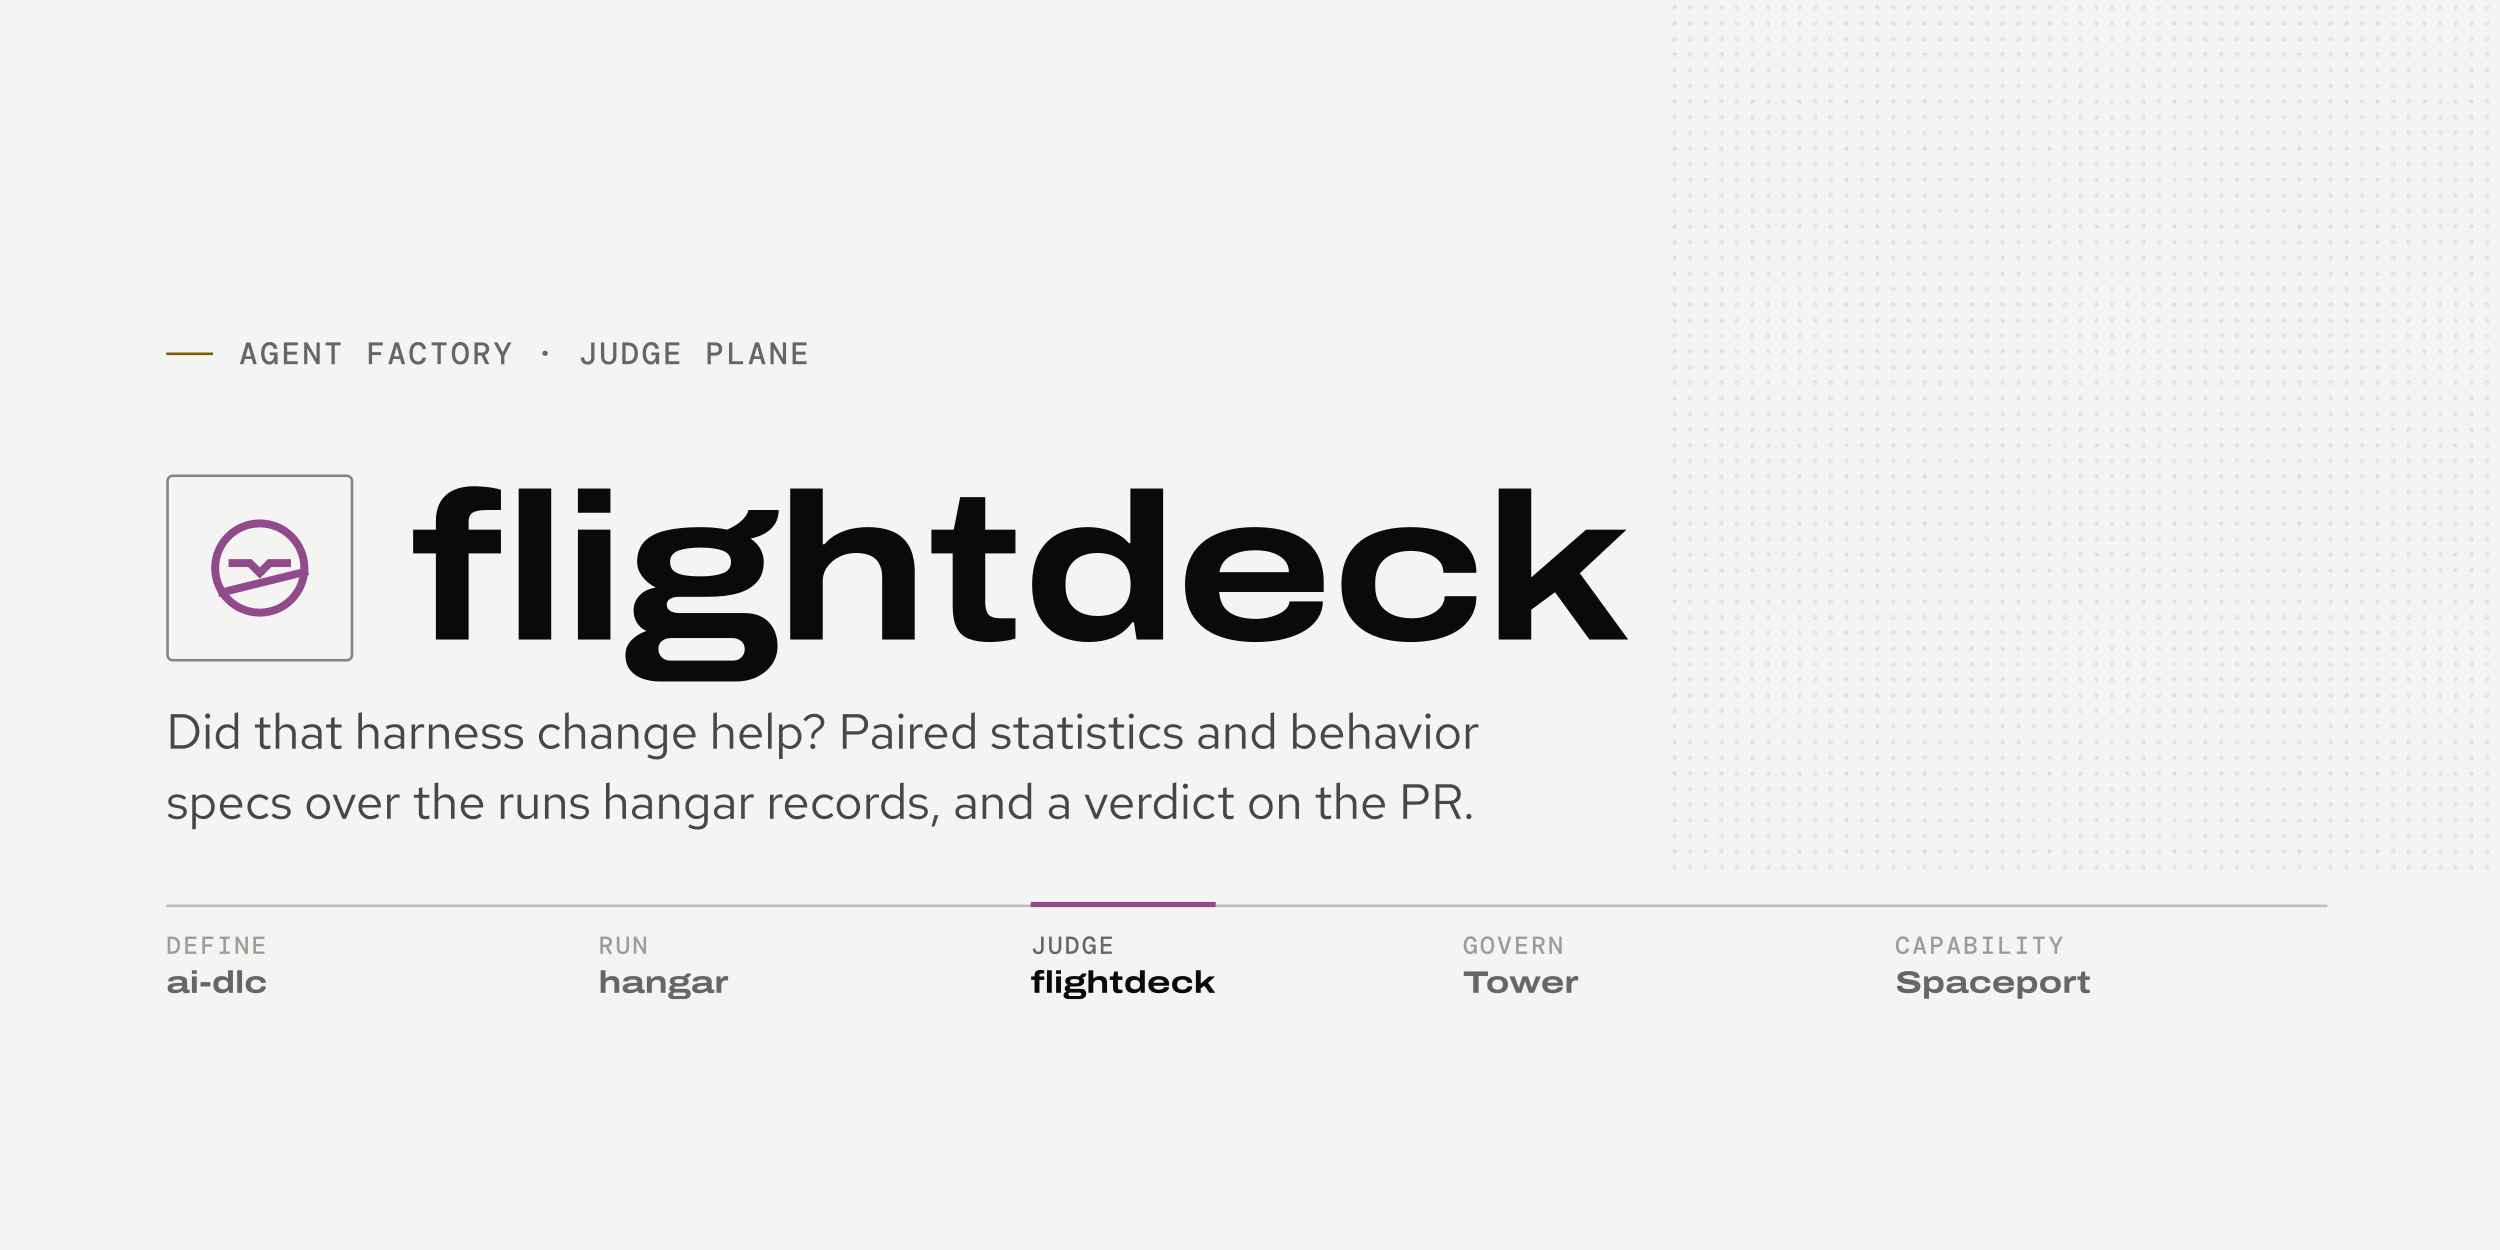
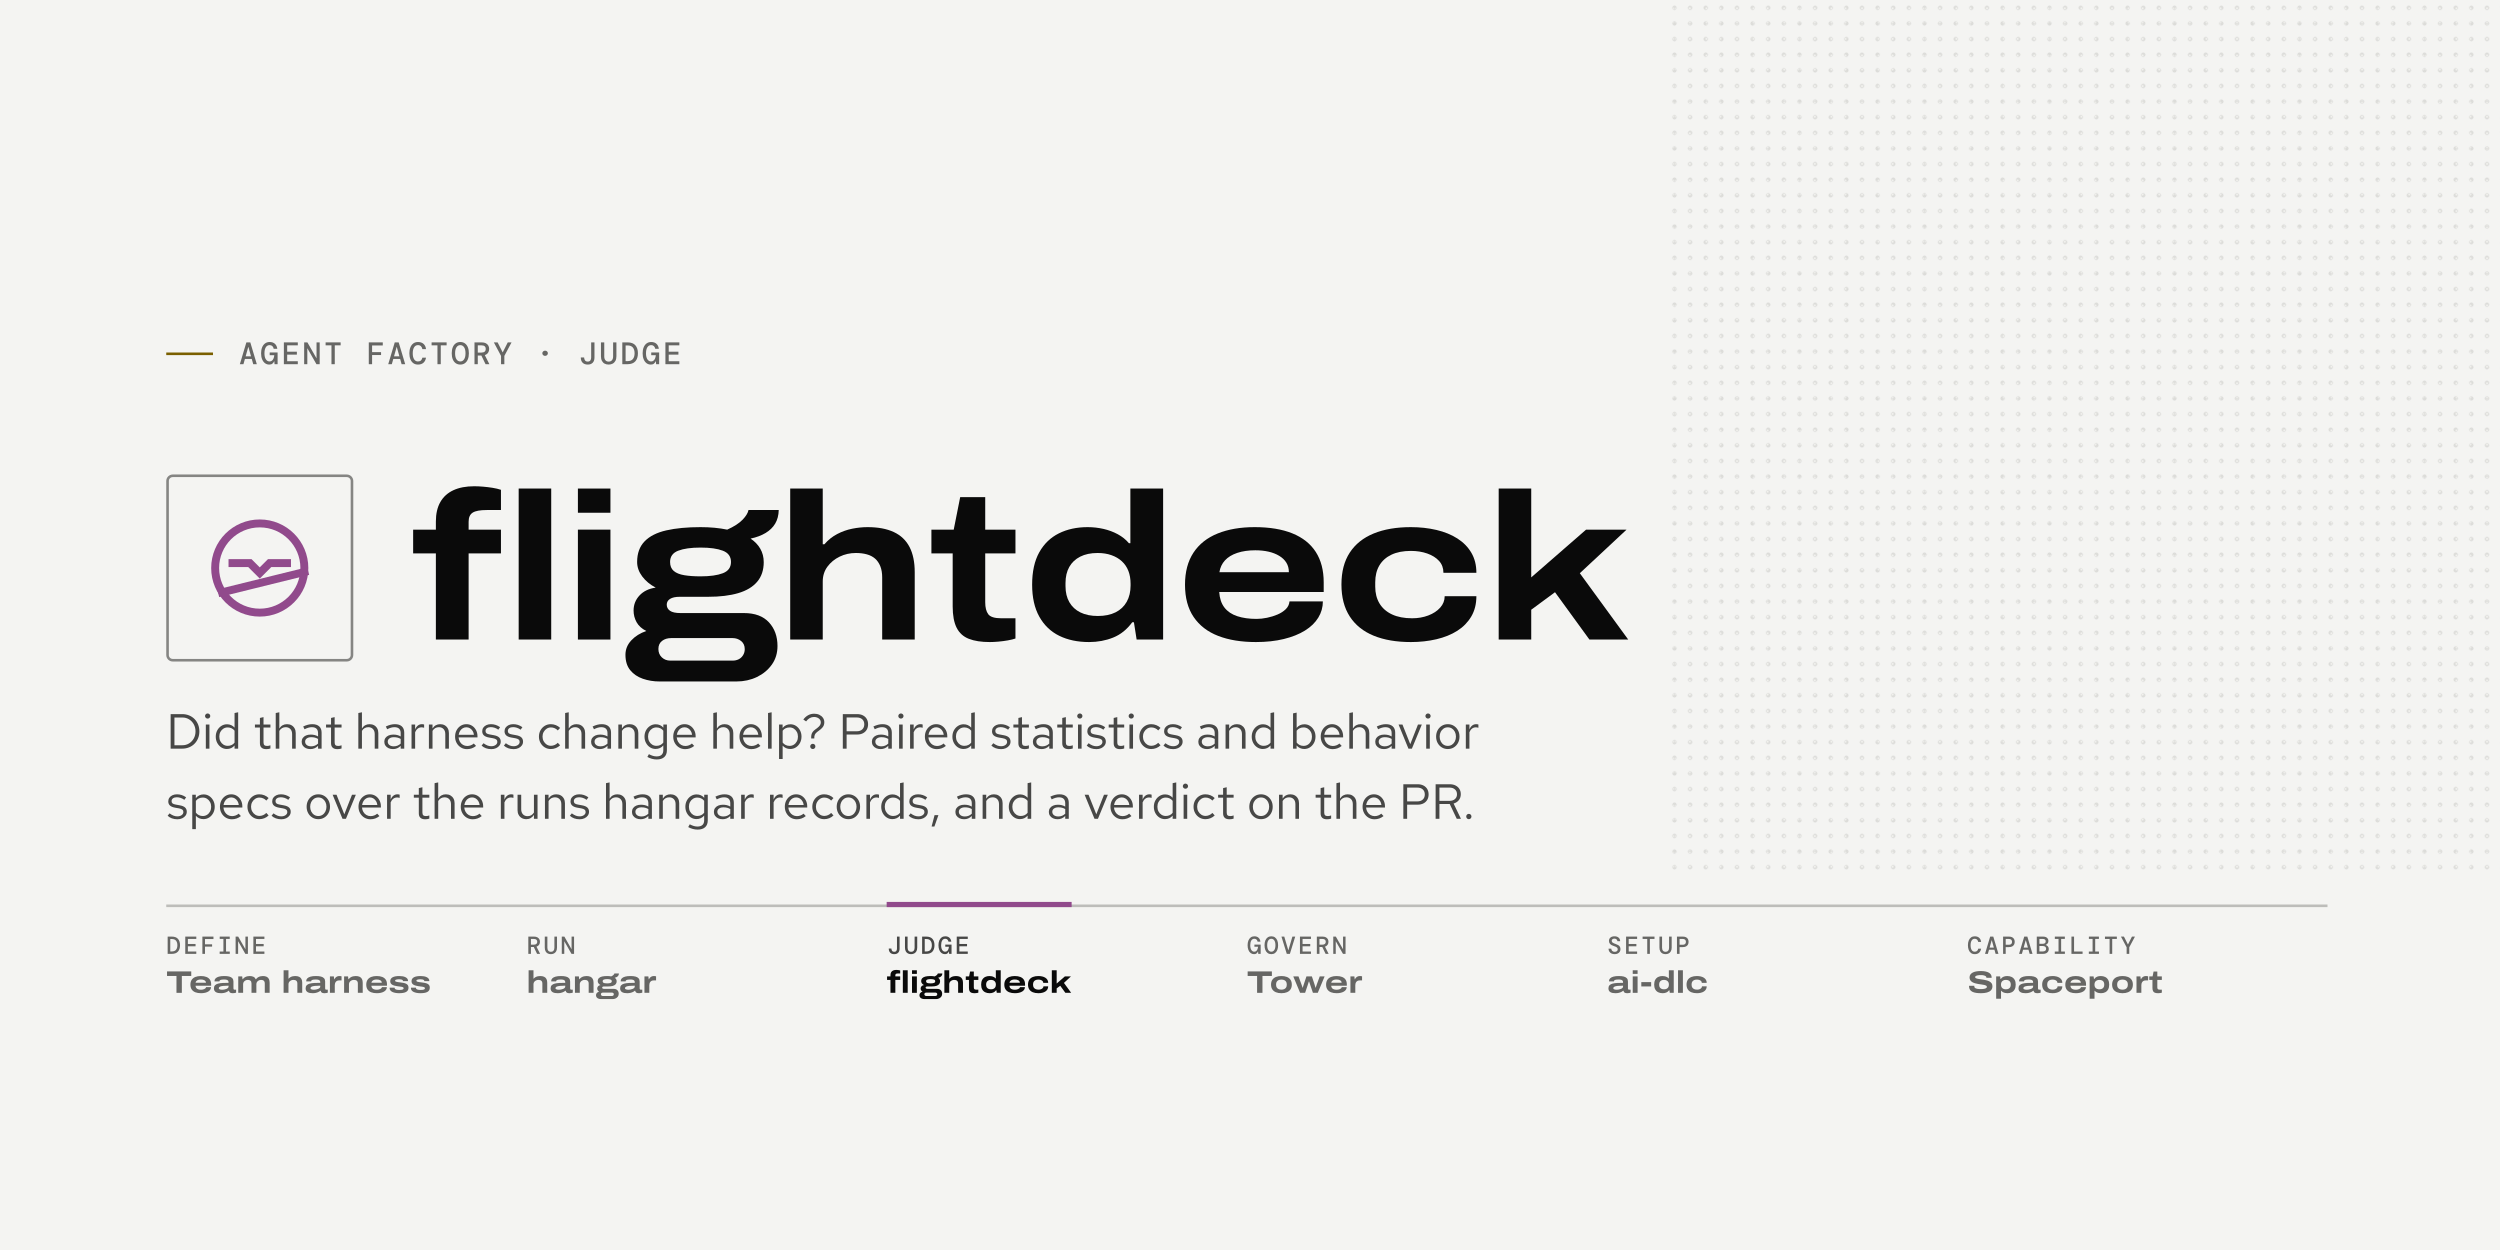
<svg xmlns="http://www.w3.org/2000/svg" width="1280" height="640" viewBox="0 0 1280 640" role="img" aria-labelledby="t d">
  <defs>
    <path id="m1" d="M28 0 237 700H363L572 0H457L410 168H190L143 0ZM297 550 214 253H386L303 550Z" />
    <path id="m7" d="M291 -12Q213 -12 154 32.5Q95 77 62 158Q29 239 29 350Q29 459 62 540Q95 621 156.5 666.5Q218 712 304 712Q408 712 471.5 655Q535 598 549 494H434Q424 548 390.5 580Q357 612 304 612Q223 612 180 542Q137 472 137 350Q137 223 182.5 155.5Q228 88 301 88Q350 88 382 117Q414 146 431 191.5Q448 237 452 288H305V376H559V0H461L454 94H448Q428 48 392 18Q356 -12 291 -12Z" />
    <path id="m5" d="M80 0V700H527V605H186V401H497V307H186V95H527V0Z" />
    <path id="m15" d="M51 0V700H155L448 187V700H549V0H445L152 513V0Z" />
    <path id="m21" d="M247 0V605H59V700H541V605H353V0Z" />
    <path id="m6" d="M84 0V700H533V601H190V387H478V294H190V0Z" />
    <path id="m3" d="M302 -12Q214 -12 152.5 33Q91 78 58.5 159.5Q26 241 26 349Q26 458 58.5 539.5Q91 621 153 666.5Q215 712 302 712Q415 712 482 650.5Q549 589 560 484H443Q434 539 398.5 575.5Q363 612 301 612Q222 612 178 542Q134 472 134 349Q134 227 178 157.5Q222 88 301 88Q365 88 399 121.5Q433 155 443 210H560Q544 107 479 47.5Q414 -12 302 -12Z" />
    <path id="m16" d="M300 -12Q215 -12 153 32Q91 76 58 157Q25 238 25 350Q25 462 58 543Q91 624 153 668Q215 712 300 712Q386 712 447.5 668Q509 624 542 543Q575 462 575 350Q575 238 542 157Q509 76 447.5 32Q386 -12 300 -12ZM300 88Q375 88 421 155.5Q467 223 467 350Q467 477 421 544.5Q375 612 300 612Q224 612 178.5 544.5Q133 477 133 350Q133 223 178.5 155.5Q224 88 300 88Z" />
    <path id="m19" d="M75 0V700H304Q386 700 439.5 672Q493 644 519.5 596.5Q546 549 546 489Q546 421 511.5 368.5Q477 316 406 292L553 0H430L296 277H181V0ZM181 373H298Q370 373 403.5 405Q437 437 437 489Q437 542 404 573.5Q371 605 297 605H181Z" />
    <path id="m26" d="M247 0V266L16 700H137L300 378L463 700H584L353 266V0Z" />
    <path id="m87" d="M300 267Q263 267 237 291.5Q211 316 211 351Q211 386 237 410Q263 434 300 434Q338 434 363.5 410Q389 386 389 351Q389 316 363.5 291.5Q338 267 300 267Z" />
    <path id="m10" d="M309 -12Q201 -12 143 48.5Q85 109 85 215H192Q193 160 220 122Q247 84 308 84Q367 84 392.5 121Q418 158 418 213V700H524V213Q524 105 467 46.5Q410 -12 309 -12Z" />
    <path id="m22" d="M298 -12Q227 -12 171.5 17Q116 46 84 105.5Q52 165 52 256V700H158V250Q158 170 196 126.5Q234 83 300 83Q366 83 404 126.5Q442 170 442 250V700H548V256Q548 165 515 105.5Q482 46 425.5 17Q369 -12 298 -12Z" />
    <path id="m4" d="M57 0V700H225Q394 700 476 606.5Q558 513 558 350Q558 187 476 93.5Q394 0 225 0ZM163 98H221Q343 98 397 166.5Q451 235 451 350Q451 465 397 533.5Q343 602 221 602H163Z" />
-     <path id="m17" d="M71 0V700H308Q388 700 440 672.5Q492 645 517 597Q542 549 542 487Q542 425 517 377Q492 329 440 301.5Q388 274 308 274H177V0ZM177 369H303Q371 369 402.5 401Q434 433 434 487Q434 540 402.5 572.5Q371 605 303 605H177Z" />
-     <path id="m12" d="M81 0V700H187V95H532V0Z" />
    <path id="d60" d="M122 0V413H13V527H122V566Q122 622 143.5 659.5Q165 697 206 716Q247 735 306 735Q326 735 349 733Q372 731 394 727.5Q416 724 434 718V621H366Q318 621 298.5 608.5Q279 596 279 565V527H434V413H279V0ZM519 0V724H675V0Z" />
    <path id="d36" d="M69 608V724H225V608ZM69 0V527H225V0Z" />
    <path id="d34" d="M177 -201Q134 -201 96.5 -188Q59 -175 36 -147Q13 -119 13 -73Q13 -34 41 -4Q69 26 113 41Q81 57 66.5 83Q52 109 52 139Q52 181 80.5 211.5Q109 242 158 249Q118 270 93.5 302.5Q69 335 69 372Q69 434 105 471Q141 508 209 523.5Q277 539 373 539Q408 539 440 536Q472 533 501 527Q550 549 574.5 574.5Q599 600 603 621H748Q747 583 731 556Q715 529 685 511Q655 493 613 484Q643 464 659.5 435.5Q676 407 676 371Q676 314 644.5 277Q613 240 553.5 222.5Q494 205 409 205H273Q243 205 227 195Q211 185 211 167Q211 149 226.5 138Q242 127 277 127H581Q660 127 701 82.5Q742 38 742 -31Q742 -82 715 -120Q688 -158 643.5 -179.5Q599 -201 545 -201ZM228 -101H527Q543 -101 556 -94.5Q569 -88 577 -75Q585 -62 585 -46Q585 -21 567.5 -7Q550 7 527 7H232Q206 7 188.5 -6.5Q171 -20 171 -45Q171 -70 187.5 -85.5Q204 -101 228 -101ZM373 303Q441 303 480 318Q519 333 519 372Q519 411 480 426Q441 441 373 441Q305 441 266 426Q227 411 227 372Q227 344 244.5 329Q262 314 295 308.5Q328 303 373 303Z" />
    <path id="d35" d="M69 0V724H225V457H233Q260 488 294.5 506Q329 524 366.5 531.5Q404 539 440 539Q515 539 565.5 515.5Q616 492 641 444Q666 396 666 323V0H510V298Q510 329 501 351.5Q492 374 476 388Q460 402 436.5 408.5Q413 415 384 415Q342 415 306 397.5Q270 380 247.5 349.5Q225 319 225 278V0Z" />
    <path id="d48" d="M304 -12Q243 -12 203.5 3.5Q164 19 145 56.5Q126 94 126 159V413H24V527H131L162 683H282V527H427V413H282V179Q282 141 296.5 121.5Q311 102 359 102H427V5Q413 0 390.5 -4Q368 -8 344.5 -10Q321 -12 304 -12Z" />
    <path id="d31" d="M320 -12Q238 -12 177 18Q116 48 81.5 109.5Q47 171 47 263Q47 357 81 418Q115 479 175 509Q235 539 313 539Q352 539 389 530.5Q426 522 457.5 505Q489 488 511 462H518V724H675V0H548L535 83H527Q489 31 435.5 9.5Q382 -12 320 -12ZM362 113Q412 113 447 130.5Q482 148 500.5 181Q519 214 519 259V267Q519 302 508.5 329Q498 356 477.5 375Q457 394 427.5 404.5Q398 415 361 415Q312 415 277.5 397.5Q243 380 225 348Q207 316 207 271V256Q207 211 225.5 179Q244 147 278.5 130Q313 113 362 113Z" />
    <path id="d32" d="M387 -12Q282 -12 206 17.5Q130 47 88.5 108Q47 169 47 263Q47 355 87.5 416.5Q128 478 203.5 508.5Q279 539 381 539Q488 539 562 509Q636 479 674 420Q712 361 712 274V228H211Q214 182 236 153.5Q258 125 297.5 112Q337 99 390 99Q414 99 440.5 104.5Q467 110 490.5 120Q514 130 530 145.5Q546 161 548 183H708Q708 141 686 105Q664 69 622 43Q580 17 520.5 2.5Q461 -12 387 -12ZM212 323H545Q545 349 533 368.5Q521 388 498.5 401.5Q476 415 447 421.5Q418 428 384 428Q335 428 297.5 415.5Q260 403 238.5 379.5Q217 356 212 323Z" />
    <path id="d30" d="M381 -12Q277 -12 202.5 18.5Q128 49 88 110.5Q48 172 48 264Q48 356 88 417Q128 478 202.5 508.5Q277 539 381 539Q446 539 503.5 525.5Q561 512 604 484.5Q647 457 671 416Q695 375 695 320H537Q537 354 516 377Q495 400 459.5 412.5Q424 425 381 425Q326 425 288 407Q250 389 230 355.5Q210 322 210 274V254Q210 207 230.5 173Q251 139 290.5 120.5Q330 102 387 102Q429 102 464.5 115.5Q500 129 521.5 153Q543 177 543 208H695Q695 152 670.5 110.5Q646 69 603.5 42Q561 15 503.5 1.5Q446 -12 381 -12Z" />
    <path id="d39" d="M69 0V724H225V298L488 527H682L458 318L690 0H504L339 227L225 143V0Z" />
    <path id="s4" d="M166 69H326Q402 69 462 106Q522 143 557.5 206.5Q593 270 593 350Q593 430 557.5 493.5Q522 557 462 594Q402 631 326 631H166ZM89 0V700H321Q398 700 462.5 673.5Q527 647 573.5 599.5Q620 552 645.5 488.5Q671 425 671 350Q671 275 645.5 211.5Q620 148 573.5 100.5Q527 53 462.5 26.5Q398 0 321 0Z" />
    <path id="s35" d="M74 0V488H147V0ZM111 609Q89 609 73.5 624.5Q58 640 58 661Q58 682 73.5 697.5Q89 713 111 713Q133 713 148.5 697.5Q164 682 164 661Q164 640 148.5 624.5Q133 609 111 609Z" />
    <path id="s30" d="M278 -7Q215 -7 164 26.5Q113 60 83 116.5Q53 173 53 243Q53 314 83.5 370.5Q114 427 166 460.5Q218 494 282 494Q327 494 366 476.5Q405 459 434 426V722L507 737V0H434V65Q406 30 366 11.5Q326 -7 278 -7ZM296 57Q339 57 375 74Q411 91 434 122V364Q410 395 373.5 412.5Q337 430 296 430Q247 430 208.5 406Q170 382 147.5 340Q125 298 125 244Q125 191 147.5 148.5Q170 106 208.5 81.5Q247 57 296 57Z" />
    <path id="s47" d="M261 -10Q198 -10 165.5 20.5Q133 51 133 109V428H32V488H133V622L206 639V488H346V428H206V128Q206 89 222.5 72Q239 55 277 55Q296 55 311 58Q326 61 346 68V3Q326 -4 304 -7Q282 -10 261 -10Z" />
    <path id="s34" d="M75 0V722L148 737V409Q176 453 215 474.5Q254 496 303 496Q356 496 395.5 473.5Q435 451 457.5 410.5Q480 370 480 316V0H407V295Q407 360 371.5 397.5Q336 435 276 435Q236 435 203 416Q170 397 148 360V0Z" />
    <path id="s27" d="M226 -9Q174 -9 134 10Q94 29 71.5 62.5Q49 96 49 140Q49 184 72 216.5Q95 249 136 267Q177 285 232 285Q274 285 311.5 276Q349 267 381 247V314Q381 374 349 404.5Q317 435 255 435Q221 435 185.5 425Q150 415 107 393L80 449Q178 496 264 496Q355 496 404 451.5Q453 407 453 324V0H381V57Q349 24 310 7.5Q271 -9 226 -9ZM119 142Q119 99 152.5 73Q186 47 241 47Q282 47 316.5 61Q351 75 381 103V197Q350 215 317 223.5Q284 232 243 232Q187 232 153 207.5Q119 183 119 142Z" />
    <path id="s45" d="M75 0V488H148V388Q167 439 202.5 467.5Q238 496 284 496Q297 496 308 494.5Q319 493 330 489V423Q318 427 304.5 429.5Q291 432 279 432Q234 432 200.5 406Q167 380 148 333V0Z" />
    <path id="s41" d="M75 0V488H148V409Q176 453 215 474.5Q254 496 303 496Q356 496 395.5 473.5Q435 451 457.5 410.5Q480 370 480 316V0H407V295Q407 360 371.5 397.5Q336 435 276 435Q236 435 203 416Q170 397 148 360V0Z" />
    <path id="s31" d="M295 -10Q227 -10 172 23.5Q117 57 85 114.5Q53 172 53 244Q53 316 83.5 373Q114 430 166 463Q218 496 283 496Q347 496 397.5 463.5Q448 431 477.5 375.5Q507 320 507 250V228H124Q128 178 151.5 138.5Q175 99 213.5 76.5Q252 54 298 54Q336 54 371.5 67.5Q407 81 432 104L478 55Q436 22 391 6Q346 -10 295 -10ZM126 280H435Q430 324 408.5 358.5Q387 393 354.5 413Q322 433 282 433Q242 433 209 413.5Q176 394 154.5 359.5Q133 325 126 280Z" />
    <path id="s46" d="M226 -10Q166 -10 115 8.5Q64 27 28 62L67 110Q111 78 148 63.5Q185 49 224 49Q277 49 312 74Q347 99 347 138Q347 168 326.5 185Q306 202 259 211L179 225Q108 238 74.5 269Q41 300 41 353Q41 395 63.5 427Q86 459 126 477.5Q166 496 217 496Q267 496 312 481.5Q357 467 403 435L367 384Q329 411 291 423.5Q253 436 214 436Q166 436 137 415Q108 394 108 358Q108 328 126.5 312Q145 296 192 288L274 273Q348 260 382 228Q416 196 416 142Q416 99 391 64.5Q366 30 323 10Q280 -10 226 -10Z" />
    <path id="s29" d="M294 -8Q226 -8 171.5 25.5Q117 59 85 116.5Q53 174 53 244Q53 315 85 372Q117 429 171.5 462.5Q226 496 294 496Q348 496 397 476Q446 456 482 420L435 369Q409 398 372 414Q335 430 297 430Q249 430 210.5 405Q172 380 149 338Q126 296 126 244Q126 192 149 150Q172 108 210.5 83Q249 58 297 58Q335 58 372 74.5Q409 91 435 119L482 68Q446 32 397 12Q348 -8 294 -8Z" />
    <path id="s33" d="M301 -219Q252 -219 202.5 -205.5Q153 -192 111 -168L142 -112Q187 -135 224 -146Q261 -157 298 -157Q365 -157 399.5 -125Q434 -93 434 -32V66Q406 31 366 12.5Q326 -6 278 -6Q215 -6 164 27.5Q113 61 83 117.5Q53 174 53 244Q53 314 83.5 370.5Q114 427 166 460.5Q218 494 282 494Q328 494 367 476.5Q406 459 435 425V488H507V-31Q507 -122 454 -170.5Q401 -219 301 -219ZM296 57Q339 57 375 74.5Q411 92 434 123V364Q410 395 373.5 412.5Q337 430 296 430Q247 430 208.5 406Q170 382 147.5 340Q125 298 125 244Q125 191 147.5 148.5Q170 106 208.5 81.5Q247 57 296 57Z" />
    <path id="s39" d="M75 0V722L148 737V0Z" />
    <path id="s43" d="M75 -209V488H147V418Q175 455 215.5 474.5Q256 494 305 494Q369 494 419.5 460.5Q470 427 500 370.5Q530 314 530 244Q530 174 499.5 117Q469 60 417.5 26.5Q366 -7 301 -7Q255 -7 216 10.5Q177 28 148 61V-209ZM287 56Q336 56 374.5 80.5Q413 105 435.5 147.5Q458 190 458 243Q458 297 435.5 339Q413 381 374.5 405.5Q336 430 287 430Q244 430 207.5 412.5Q171 395 148 363V124Q172 92 208.5 74Q245 56 287 56Z" />
    <path id="s68" d="M193 207Q191 249 197.5 280Q204 311 222 336.5Q240 362 271 385L313 416Q354 448 371 474Q388 500 388 534Q388 565 370 589Q352 613 321 627.5Q290 642 251 642Q204 642 163 619Q122 596 90 552L34 590Q75 647 131.5 677.5Q188 708 254 708Q313 708 359 685.5Q405 663 432 624Q459 585 459 535Q459 501 448.5 473.5Q438 446 414 420Q390 394 347 363L315 339Q281 314 267 283Q253 252 256 207ZM226 -8Q204 -8 188.5 7.5Q173 23 173 45Q173 68 188.5 83Q204 98 226 98Q248 98 263 83Q278 68 278 45Q278 23 263 7.5Q248 -8 226 -8Z" />
    <path id="s16" d="M89 0V700H378Q446 700 496 674.5Q546 649 573.5 602.5Q601 556 601 493Q601 431 573.5 384Q546 337 496 311.5Q446 286 378 286H166V0ZM166 352H369Q442 352 483 390Q524 428 524 493Q524 558 483 595Q442 632 369 632H166Z" />
    <path id="s28" d="M75 0V715L148 730V421Q176 456 216 475Q256 494 305 494Q369 494 419.5 460.5Q470 427 500 370.5Q530 314 530 244Q530 174 499.5 117Q469 60 417.5 26.5Q366 -7 301 -7Q255 -7 215.5 11.5Q176 30 147 64V0ZM287 56Q336 56 374.5 80.5Q413 105 435.5 147.5Q458 190 458 243Q458 297 435.5 339Q413 381 374.5 405.5Q336 430 287 430Q244 430 207.5 412.5Q171 395 148 363V124Q172 92 208.5 74Q245 56 287 56Z" />
    <path id="s49" d="M215 0 15 488H94L252 91L408 488H486L285 0Z" />
    <path id="s42" d="M290 -8Q223 -8 169 25Q115 58 84 115Q53 172 53 244Q53 316 84 373Q115 430 169 463Q223 496 290 496Q358 496 411.5 463Q465 430 496 373Q527 316 527 244Q527 172 496 115Q465 58 411.5 25Q358 -8 290 -8ZM290 56Q338 56 375 80.5Q412 105 433.5 148Q455 191 455 244Q455 298 433.5 340.5Q412 383 375 407.5Q338 432 290 432Q242 432 205 407.5Q168 383 146.5 340.5Q125 298 125 244Q125 191 146.5 148Q168 105 205 80.5Q242 56 290 56Z" />
    <path id="s48" d="M249 -8Q197 -8 157 15Q117 38 94.5 79Q72 120 72 173V488H146V194Q146 129 181 91Q216 53 276 53Q317 53 349.5 72Q382 91 404 127V488H477V0H404V79Q376 36 337.5 14Q299 -8 249 -8Z" />
    <path id="s63" d="M50 -157 110 74H188L107 -157Z" />
    <path id="s18" d="M89 0V700H376Q443 700 493 674.5Q543 649 571 604Q599 559 599 498Q599 428 560 378.5Q521 329 453 309L602 0H517L375 299H166V0ZM166 363H370Q439 363 480.5 399.5Q522 436 522 497Q522 559 480.5 595.5Q439 632 370 632H166Z" />
    <path id="s62" d="M125 -8Q103 -8 87.5 8Q72 24 72 46Q72 69 87.5 84.5Q103 100 125 100Q147 100 162.5 84.5Q178 69 178 46Q178 24 162.5 8Q147 -8 125 -8Z" />
    <path id="m9" d="M95 0V94H247V606H97V700H503V606H353V94H505V0Z" />
+     <path id="d20" d="M328 0V541H25V687H802V541H500V0Z" />
    <path id="d28" d="M270 -12Q222 -12 181 -4.5Q140 3 109 20.5Q78 38 60.5 68Q43 98 43 144Q43 207 78 243.5Q113 280 176.5 296Q240 312 325.5 316.5Q411 321 512 321V340Q512 373 496 392Q480 411 447.5 419.5Q415 428 363 428Q324 428 291.5 422.5Q259 417 240 405.5Q221 394 221 376V366H64Q63 370 62.5 373.5Q62 377 62 382Q62 429 97 464.5Q132 500 201.5 519.5Q271 539 374 539Q470 539 535.5 522Q601 505 635 466Q669 427 669 362V141Q669 123 676.5 112.5Q684 102 702 102H754V6Q742 1 714 -5.5Q686 -12 652 -12Q606 -12 579.5 -1.5Q553 9 541 27.5Q529 46 524 68H516Q488 43 449.5 25Q411 7 366 -2.5Q321 -12 270 -12ZM311 99Q339 99 373.5 105.5Q408 112 440 124.5Q472 137 492 156Q512 175 512 202V230Q405 230 336 222Q267 214 233 197Q199 180 199 149Q199 128 215.5 117.5Q232 107 258 103Q284 99 311 99Z" />
+     <path id="d41" d="M69 0V527H195L206 438H215Q243 476 278.5 498Q314 520 354.5 529.5Q395 539 434 539Q508 539 557.5 514.5Q607 490 629 438H639Q667 476 703 498Q739 520 779.5 529.5Q820 539 860 539Q931 539 979.5 515.5Q1028 492 1052 444Q1076 396 1076 323V0H920V298Q920 329 911.5 351.5Q903 374 887.5 388Q872 402 850.5 408.5Q829 415 802 415Q762 415 727.5 397.5Q693 380 671.5 349.5Q650 319 650 278V0H494V298Q494 329 486 351.5Q478 374 462.5 388Q447 402 425.5 408.5Q404 415 376 415Q336 415 301.5 397.5Q267 380 246 349.5Q225 319 225 278V0Z" />
+     <path id="d46" d="M69 0V527H195L206 436H214Q227 465 249.5 488.5Q272 512 303 525.5Q334 539 373 539Q391 539 409 536.5Q427 534 442 529V398H365Q327 398 300.5 385.5Q274 373 257.5 351.5Q241 330 233 303.5Q225 277 225 248V0Z" />
+     <path id="d42" d="M69 0V527H195L206 438H215Q244 476 280.5 498Q317 520 358.5 529.5Q400 539 440 539Q515 539 565.5 515.5Q616 492 641 444Q666 396 666 323V0H510V298Q510 329 501 351.5Q492 374 476 388Q460 402 436.5 408.5Q413 415 384 415Q342 415 306 397.5Q270 380 247.5 349.5Q225 319 225 278V0Z" />
+     <path id="d47" d="M340 -12Q281 -12 227 -2.5Q173 7 130.5 26Q88 45 63 76Q38 107 38 149Q38 154 38.5 158Q39 162 40 166H200Q200 164 199.5 161Q199 158 199 156Q199 133 219 119Q239 105 271.5 98.5Q304 92 341 92Q376 92 409.5 96Q443 100 465 111.5Q487 123 487 147Q487 171 461 182Q435 193 388.5 198.5Q342 204 280 213Q233 220 192.5 231Q152 242 121.5 259.5Q91 277 74 305Q57 333 57 374Q57 418 78 449.5Q99 481 137.5 501Q176 521 230 530Q284 539 349 539Q406 539 456.5 530Q507 521 545 502Q583 483 605 455Q627 427 627 390Q627 386 627 382Q627 378 626 375H466V380Q466 400 449 412Q432 424 405 429.5Q378 435 347 435Q336 435 314 434Q292 433 268.5 429Q245 425 229 416Q213 407 213 390Q213 369 238 359Q263 349 303.5 344Q344 339 391 333Q441 327 486.5 318Q532 309 567.5 291.5Q603 274 623 244Q643 214 643 166Q643 116 622 81.5Q601 47 561.5 26.5Q522 6 465.5 -3Q409 -12 340 -12Z" />
+     <path id="m23" d="M237 0 21 700H135L300 140L465 700H579L363 0Z" />
+     <path id="d43" d="M380 -12Q277 -12 202.5 19Q128 50 87.5 111.5Q47 173 47 264Q47 356 87.5 417Q128 478 202.5 508.5Q277 539 380 539Q483 539 557.5 508.5Q632 478 672.5 417Q713 356 713 264Q713 173 672.5 111.5Q632 50 557.5 19Q483 -12 380 -12ZM380 102Q434 102 472.5 120.5Q511 139 531 173Q551 207 551 254V274Q551 322 531 355.5Q511 389 472.5 407Q434 425 380 425Q325 425 287 407Q249 389 229 355.5Q209 322 209 274V254Q209 207 229 173Q249 139 287 120.5Q325 102 380 102Z" />
+     <path id="d51" d="M224 0 4 527H172L265 276Q273 254 280 233Q287 212 292.5 194.5Q298 177 300 166H308Q311 177 316.5 194Q322 211 329 232Q336 253 343 275L427 527H601L685 275Q688 267 693.5 247.5Q699 228 705.5 206.5Q712 185 718 166H726Q730 182 736.5 202.5Q743 223 750 242.5Q757 262 761 275L853 527H1010L790 0H635L553 240Q546 263 538 286.5Q530 310 523 331Q516 352 512 365H505Q500 350 492.5 328.5Q485 307 478 283.5Q471 260 464 239L384 0Z" />
+     <path id="m20" d="M307 -12Q233 -12 177.5 15Q122 42 90.5 92Q59 142 58 211H170Q171 158 206.5 120.5Q242 83 306 83Q365 83 398 110.5Q431 138 431 182Q431 219 411.5 243.5Q392 268 351 287.5Q310 307 245 328Q158 356 117 405.5Q76 455 76 527Q76 610 136 661Q196 712 301 712Q403 712 465 659.5Q527 607 529 514H416Q416 539 402 562.5Q388 586 362 601.5Q336 617 298 617Q251 618 219 594.5Q187 571 187 531Q187 482 226 454.5Q265 427 353 398Q408 380 450.5 354.5Q493 329 517.5 289.5Q542 250 542 189Q542 133 514 87.5Q486 42 433.5 15Q381 -12 307 -12Z" />
+     <path id="m17" d="M71 0V700H308Q388 700 440 672.5Q492 645 517 597Q542 549 542 487Q542 425 517 377Q492 329 440 301.5Q388 274 308 274H177V0ZM177 369H303Q371 369 402.5 401Q434 433 434 487Q434 540 402.5 572.5Q371 605 303 605H177Z" />
    <path id="d180" d="M50 205V344H366V205Z" />
    <path id="d40" d="M69 0V724H225V0Z" />
-     <path id="d42" d="M69 0V527H195L206 438H215Q244 476 280.5 498Q317 520 358.5 529.5Q400 539 440 539Q515 539 565.5 515.5Q616 492 641 444Q666 396 666 323V0H510V298Q510 329 501 351.5Q492 374 476 388Q460 402 436.5 408.5Q413 415 384 415Q342 415 306 397.5Q270 380 247.5 349.5Q225 319 225 278V0Z" />
-     <path id="d46" d="M69 0V527H195L206 436H214Q227 465 249.5 488.5Q272 512 303 525.5Q334 539 373 539Q391 539 409 536.5Q427 534 442 529V398H365Q327 398 300.5 385.5Q274 373 257.5 351.5Q241 330 233 303.5Q225 277 225 248V0Z" />
-     <path id="m23" d="M237 0 21 700H135L300 140L465 700H579L363 0Z" />
-     <path id="d20" d="M328 0V541H25V687H802V541H500V0Z" />
-     <path id="d43" d="M380 -12Q277 -12 202.5 19Q128 50 87.5 111.5Q47 173 47 264Q47 356 87.5 417Q128 478 202.5 508.5Q277 539 380 539Q483 539 557.5 508.5Q632 478 672.5 417Q713 356 713 264Q713 173 672.5 111.5Q632 50 557.5 19Q483 -12 380 -12ZM380 102Q434 102 472.5 120.5Q511 139 531 173Q551 207 551 254V274Q551 322 531 355.5Q511 389 472.5 407Q434 425 380 425Q325 425 287 407Q249 389 229 355.5Q209 322 209 274V254Q209 207 229 173Q249 139 287 120.5Q325 102 380 102Z" />
-     <path id="d51" d="M224 0 4 527H172L265 276Q273 254 280 233Q287 212 292.5 194.5Q298 177 300 166H308Q311 177 316.5 194Q322 211 329 232Q336 253 343 275L427 527H601L685 275Q688 267 693.5 247.5Q699 228 705.5 206.5Q712 185 718 166H726Q730 182 736.5 202.5Q743 223 750 242.5Q757 262 761 275L853 527H1010L790 0H635L553 240Q546 263 538 286.5Q530 310 523 331Q516 352 512 365H505Q500 350 492.5 328.5Q485 307 478 283.5Q471 260 464 239L384 0Z" />
    <path id="m2" d="M56 0V700H306Q415 700 471 650Q527 600 527 521Q527 460 495 422Q463 384 421 367V360Q471 342 507 301.5Q543 261 543 195Q543 141 516.5 96.5Q490 52 439 26Q388 0 314 0ZM162 408H293Q354 408 386 432.5Q418 457 418 507Q418 606 291 606H162ZM162 98H300Q365 98 400 126Q435 154 435 208Q435 261 398 289.5Q361 318 298 318H162Z" />
+     <path id="m12" d="M81 0V700H187V95H532V0Z" />
    <path id="d19" d="M440 -12Q359 -12 289.5 -2.5Q220 7 167 32Q114 57 85 101.5Q56 146 56 215Q56 217 56 220Q56 223 57 225H226Q225 221 225 216Q225 211 225 205Q225 174 250 155.5Q275 137 322 128.5Q369 120 432 120Q459 120 486.5 122Q514 124 539.5 128.5Q565 133 585 141Q605 149 617 161.5Q629 174 629 191Q629 215 605.5 229.5Q582 244 542.5 253Q503 262 453.5 268.5Q404 275 351 283.5Q298 292 248.5 306.5Q199 321 159.5 344.5Q120 368 96.5 405Q73 442 73 496Q73 546 98 584Q123 622 170 648Q217 674 283.5 686.5Q350 699 433 699Q517 699 582 685.5Q647 672 691.5 646.5Q736 621 758.5 583.5Q781 546 781 498V483H613V494Q613 516 591.5 532.5Q570 549 531.5 559Q493 569 442 569Q375 569 333 560.5Q291 552 271 537.5Q251 523 251 506Q251 484 274.5 471Q298 458 337.5 450Q377 442 426.5 435.5Q476 429 529 420Q582 411 631.5 397.5Q681 384 720.5 360Q760 336 783.5 300.5Q807 265 807 212Q807 131 760 81.5Q713 32 630.5 10Q548 -12 440 -12Z" />
    <path id="d44" d="M69 -189V527H195L208 444H217Q254 497 307.5 518Q361 539 424 539Q505 539 566 509Q627 479 661.5 418Q696 357 696 264Q696 171 662 109.5Q628 48 568.5 18Q509 -12 431 -12Q392 -12 354.5 -3.5Q317 5 286 22Q255 39 233 65H225V-189ZM383 113Q432 113 466.5 130.5Q501 148 519 180Q537 212 537 256V271Q537 316 519 348.5Q501 381 466 398Q431 415 381 415Q332 415 296.5 397Q261 379 242.5 346.5Q224 314 224 268V260Q224 226 234.5 198.5Q245 171 265.5 152Q286 133 315.5 123Q345 113 383 113Z" />
  </defs>
  <rect width="1280" height="640" fill="#F4F4F2" />
  <pattern id="dots" x="853.33" y="0" width="8" height="8" patternUnits="userSpaceOnUse">
    <circle cx="4" cy="4" r="1.1" fill="#DCDCD9" />
  </pattern>
  <rect x="853.33" y="0" width="426.67" height="448" fill="url(#dots)" />
  <g transform="translate(0 106.67) scale(1.33)">
    <rect x="64" y="55.5" width="18" height="1" fill="#7A5F00" />
    <g fill="#666664">
      <use href="#m1" transform="translate(92 60) scale(0.012 -0.012)" />
      <use href="#m7" transform="translate(100.16 60) scale(0.012 -0.012)" />
      <use href="#m5" transform="translate(108.32 60) scale(0.012 -0.012)" />
      <use href="#m15" transform="translate(116.48 60) scale(0.012 -0.012)" />
      <use href="#m21" transform="translate(124.64 60) scale(0.012 -0.012)" />
      <use href="#m6" transform="translate(140.96 60) scale(0.012 -0.012)" />
      <use href="#m1" transform="translate(149.12 60) scale(0.012 -0.012)" />
      <use href="#m3" transform="translate(157.28 60) scale(0.012 -0.012)" />
      <use href="#m21" transform="translate(165.44 60) scale(0.012 -0.012)" />
      <use href="#m16" transform="translate(173.6 60) scale(0.012 -0.012)" />
      <use href="#m19" transform="translate(181.76 60) scale(0.012 -0.012)" />
      <use href="#m26" transform="translate(189.92 60) scale(0.012 -0.012)" />
      <use href="#m87" transform="translate(206.24 60) scale(0.012 -0.012)" />
      <use href="#m10" transform="translate(222.56 60) scale(0.012 -0.012)" />
      <use href="#m22" transform="translate(230.72 60) scale(0.012 -0.012)" />
      <use href="#m4" transform="translate(238.88 60) scale(0.012 -0.012)" />
      <use href="#m7" transform="translate(247.04 60) scale(0.012 -0.012)" />
      <use href="#m5" transform="translate(255.2 60) scale(0.012 -0.012)" />
-       <use href="#m17" transform="translate(271.52 60) scale(0.012 -0.012)" />
-       <use href="#m12" transform="translate(279.68 60) scale(0.012 -0.012)" />
-       <use href="#m1" transform="translate(287.84 60) scale(0.012 -0.012)" />
-       <use href="#m15" transform="translate(296 60) scale(0.012 -0.012)" />
-       <use href="#m5" transform="translate(304.16 60) scale(0.012 -0.012)" />
    </g>
    <rect x="64.5" y="102.96" width="71" height="71" rx="2" fill="none" stroke="#858583" />
    <g transform="translate(77.1 115.57) scale(1.908)" fill="none" color="#914A8C" stroke="#914A8C" stroke-width="1.6" stroke-linecap="square" stroke-linejoin="miter">
      <circle cx="12" cy="12" r="9" />
      <path d="M4.4 16.9 L21 12.8" />
      <path d="M6.5 11 H10 L12 13 L14 11 H17.5" />
    </g>
    <g fill="#0A0A0A">
      <use href="#d60" transform="translate(158 166) scale(0.08029 -0.08029)" />
      <use href="#d36" transform="translate(216.93 166) scale(0.08029 -0.08029)" />
      <use href="#d34" transform="translate(239.73 166) scale(0.08029 -0.08029)" />
      <use href="#d35" transform="translate(298.66 166) scale(0.08029 -0.08029)" />
      <use href="#d48" transform="translate(356.63 166) scale(0.08029 -0.08029)" />
      <use href="#d31" transform="translate(393.56 166) scale(0.08029 -0.08029)" />
      <use href="#d32" transform="translate(452.41 166) scale(0.08029 -0.08029)" />
      <use href="#d30" transform="translate(512.55 166) scale(0.08029 -0.08029)" />
      <use href="#d39" transform="translate(571.4 166) scale(0.08029 -0.08029)" />
    </g>
    <g fill="#474746">
      <use href="#s4" transform="translate(64 208) scale(0.019 -0.019)" />
      <use href="#s35" transform="translate(77.83 208) scale(0.019 -0.019)" />
      <use href="#s30" transform="translate(82.05 208) scale(0.019 -0.019)" />
      <use href="#s47" transform="translate(97.53 208) scale(0.019 -0.019)" />
      <use href="#s34" transform="translate(104.72 208) scale(0.019 -0.019)" />
      <use href="#s27" transform="translate(115.2 208) scale(0.019 -0.019)" />
      <use href="#s47" transform="translate(124.91 208) scale(0.019 -0.019)" />
      <use href="#s34" transform="translate(136.52 208) scale(0.019 -0.019)" />
      <use href="#s27" transform="translate(147.01 208) scale(0.019 -0.019)" />
      <use href="#s45" transform="translate(157 208) scale(0.019 -0.019)" />
      <use href="#s41" transform="translate(163.69 208) scale(0.019 -0.019)" />
      <use href="#s31" transform="translate(174.18 208) scale(0.019 -0.019)" />
      <use href="#s46" transform="translate(184.86 208) scale(0.019 -0.019)" />
      <use href="#s46" transform="translate(193.45 208) scale(0.019 -0.019)" />
      <use href="#s29" transform="translate(206.46 208) scale(0.019 -0.019)" />
      <use href="#s34" transform="translate(216.13 208) scale(0.019 -0.019)" />
      <use href="#s27" transform="translate(226.62 208) scale(0.019 -0.019)" />
      <use href="#s41" transform="translate(236.61 208) scale(0.019 -0.019)" />
      <use href="#s33" transform="translate(247.1 208) scale(0.019 -0.019)" />
      <use href="#s31" transform="translate(258.16 208) scale(0.019 -0.019)" />
      <use href="#s34" transform="translate(273.17 208) scale(0.019 -0.019)" />
      <use href="#s31" transform="translate(283.66 208) scale(0.019 -0.019)" />
      <use href="#s39" transform="translate(294.24 208) scale(0.019 -0.019)" />
      <use href="#s43" transform="translate(298.48 208) scale(0.019 -0.019)" />
      <use href="#s68" transform="translate(308.61 208) scale(0.019 -0.019)" />
      <use href="#s16" transform="translate(322.76 208) scale(0.019 -0.019)" />
      <use href="#s27" transform="translate(334.71 208) scale(0.019 -0.019)" />
      <use href="#s35" transform="translate(344.71 208) scale(0.019 -0.019)" />
      <use href="#s45" transform="translate(348.92 208) scale(0.019 -0.019)" />
      <use href="#s31" transform="translate(355.04 208) scale(0.019 -0.019)" />
      <use href="#s30" transform="translate(365.63 208) scale(0.019 -0.019)" />
      <use href="#s46" transform="translate(381.11 208) scale(0.019 -0.019)" />
      <use href="#s47" transform="translate(389.51 208) scale(0.019 -0.019)" />
      <use href="#s27" transform="translate(396.69 208) scale(0.019 -0.019)" />
      <use href="#s47" transform="translate(406.4 208) scale(0.019 -0.019)" />
      <use href="#s35" transform="translate(413.58 208) scale(0.019 -0.019)" />
      <use href="#s46" transform="translate(417.8 208) scale(0.019 -0.019)" />
      <use href="#s47" transform="translate(426.2 208) scale(0.019 -0.019)" />
      <use href="#s35" transform="translate(433.38 208) scale(0.019 -0.019)" />
      <use href="#s29" transform="translate(437.6 208) scale(0.019 -0.019)" />
      <use href="#s46" transform="translate(447.36 208) scale(0.019 -0.019)" />
      <use href="#s27" transform="translate(460.38 208) scale(0.019 -0.019)" />
      <use href="#s41" transform="translate(470.37 208) scale(0.019 -0.019)" />
      <use href="#s30" transform="translate(480.86 208) scale(0.019 -0.019)" />
      <use href="#s28" transform="translate(496.35 208) scale(0.019 -0.019)" />
      <use href="#s31" transform="translate(507.42 208) scale(0.019 -0.019)" />
      <use href="#s34" transform="translate(518.01 208) scale(0.019 -0.019)" />
      <use href="#s27" transform="translate(528.49 208) scale(0.019 -0.019)" />
      <use href="#s49" transform="translate(538.11 208) scale(0.019 -0.019)" />
      <use href="#s35" transform="translate(547.63 208) scale(0.019 -0.019)" />
      <use href="#s42" transform="translate(551.84 208) scale(0.019 -0.019)" />
      <use href="#s45" transform="translate(562.86 208) scale(0.019 -0.019)" />
    </g>
    <g fill="#474746">
      <use href="#s46" transform="translate(64 235) scale(0.019 -0.019)" />
      <use href="#s43" transform="translate(72.59 235) scale(0.019 -0.019)" />
      <use href="#s31" transform="translate(83.66 235) scale(0.019 -0.019)" />
      <use href="#s29" transform="translate(94.25 235) scale(0.019 -0.019)" />
      <use href="#s46" transform="translate(104.01 235) scale(0.019 -0.019)" />
      <use href="#s42" transform="translate(117.03 235) scale(0.019 -0.019)" />
      <use href="#s49" transform="translate(127.76 235) scale(0.019 -0.019)" />
      <use href="#s31" transform="translate(137 235) scale(0.019 -0.019)" />
      <use href="#s45" transform="translate(147.58 235) scale(0.019 -0.019)" />
      <use href="#s47" transform="translate(158.7 235) scale(0.019 -0.019)" />
      <use href="#s34" transform="translate(165.88 235) scale(0.019 -0.019)" />
      <use href="#s31" transform="translate(176.37 235) scale(0.019 -0.019)" />
      <use href="#s45" transform="translate(191.38 235) scale(0.019 -0.019)" />
      <use href="#s48" transform="translate(197.87 235) scale(0.019 -0.019)" />
      <use href="#s41" transform="translate(208.36 235) scale(0.019 -0.019)" />
      <use href="#s46" transform="translate(218.85 235) scale(0.019 -0.019)" />
      <use href="#s34" transform="translate(231.86 235) scale(0.019 -0.019)" />
      <use href="#s27" transform="translate(242.35 235) scale(0.019 -0.019)" />
      <use href="#s41" transform="translate(252.35 235) scale(0.019 -0.019)" />
      <use href="#s33" transform="translate(262.83 235) scale(0.019 -0.019)" />
      <use href="#s27" transform="translate(273.89 235) scale(0.019 -0.019)" />
      <use href="#s45" transform="translate(283.89 235) scale(0.019 -0.019)" />
      <use href="#s45" transform="translate(295 235) scale(0.019 -0.019)" />
      <use href="#s31" transform="translate(301.12 235) scale(0.019 -0.019)" />
      <use href="#s29" transform="translate(311.7 235) scale(0.019 -0.019)" />
      <use href="#s42" transform="translate(321.09 235) scale(0.019 -0.019)" />
      <use href="#s45" transform="translate(332.11 235) scale(0.019 -0.019)" />
      <use href="#s30" transform="translate(338.23 235) scale(0.019 -0.019)" />
      <use href="#s46" transform="translate(349.28 235) scale(0.019 -0.019)" />
      <use href="#s63" transform="translate(357.68 235) scale(0.019 -0.019)" />
      <use href="#s27" transform="translate(366.86 235) scale(0.019 -0.019)" />
      <use href="#s41" transform="translate(376.85 235) scale(0.019 -0.019)" />
      <use href="#s30" transform="translate(387.34 235) scale(0.019 -0.019)" />
      <use href="#s27" transform="translate(402.83 235) scale(0.019 -0.019)" />
      <use href="#s49" transform="translate(417.25 235) scale(0.019 -0.019)" />
      <use href="#s31" transform="translate(426.48 235) scale(0.019 -0.019)" />
      <use href="#s45" transform="translate(437.06 235) scale(0.019 -0.019)" />
      <use href="#s30" transform="translate(443.18 235) scale(0.019 -0.019)" />
      <use href="#s35" transform="translate(454.24 235) scale(0.019 -0.019)" />
      <use href="#s29" transform="translate(458.46 235) scale(0.019 -0.019)" />
      <use href="#s47" transform="translate(468.32 235) scale(0.019 -0.019)" />
      <use href="#s42" transform="translate(479.93 235) scale(0.019 -0.019)" />
      <use href="#s41" transform="translate(490.95 235) scale(0.019 -0.019)" />
      <use href="#s47" transform="translate(505.86 235) scale(0.019 -0.019)" />
      <use href="#s34" transform="translate(513.05 235) scale(0.019 -0.019)" />
      <use href="#s31" transform="translate(523.53 235) scale(0.019 -0.019)" />
      <use href="#s16" transform="translate(538.54 235) scale(0.019 -0.019)" />
      <use href="#s18" transform="translate(550.97 235) scale(0.019 -0.019)" />
      <use href="#s62" transform="translate(563.07 235) scale(0.019 -0.019)" />
    </g>
    <rect x="64" y="268" width="832" height="1" fill="#BDBDBA" />
-     <g fill="#9C9C99">
+     <g fill="#666664">
      <use href="#m4" transform="translate(64 287) scale(0.0095 -0.0095)" />
      <use href="#m5" transform="translate(70.56 287) scale(0.0095 -0.0095)" />
      <use href="#m6" transform="translate(77.11 287) scale(0.0095 -0.0095)" />
      <use href="#m9" transform="translate(83.66 287) scale(0.0095 -0.0095)" />
      <use href="#m15" transform="translate(90.22 287) scale(0.0095 -0.0095)" />
      <use href="#m5" transform="translate(96.78 287) scale(0.0095 -0.0095)" />
    </g>
    <g fill="#666664">
-       <use href="#d28" transform="translate(64 302) scale(0.012 -0.012)" />
-       <use href="#d36" transform="translate(73.05 302) scale(0.012 -0.012)" />
-       <use href="#d180" transform="translate(76.58 302) scale(0.012 -0.012)" />
-       <use href="#d31" transform="translate(81.57 302) scale(0.012 -0.012)" />
-       <use href="#d40" transform="translate(90.48 302) scale(0.012 -0.012)" />
-       <use href="#d30" transform="translate(94.01 302) scale(0.012 -0.012)" />
-     </g>
-     <g fill="#9C9C99">
-       <use href="#m19" transform="translate(230.4 287) scale(0.0095 -0.0095)" />
-       <use href="#m22" transform="translate(236.96 287) scale(0.0095 -0.0095)" />
-       <use href="#m15" transform="translate(243.51 287) scale(0.0095 -0.0095)" />
-     </g>
-     <g fill="#666664">
-       <use href="#d35" transform="translate(230.4 302) scale(0.012 -0.012)" />
-       <use href="#d28" transform="translate(239.18 302) scale(0.012 -0.012)" />
-       <use href="#d42" transform="translate(248.23 302) scale(0.012 -0.012)" />
-       <use href="#d34" transform="translate(257.02 302) scale(0.012 -0.012)" />
-       <use href="#d28" transform="translate(265.94 302) scale(0.012 -0.012)" />
-       <use href="#d46" transform="translate(274.99 302) scale(0.012 -0.012)" />
-     </g>
-     <g fill="#666664">
-       <use href="#m10" transform="translate(396.8 287) scale(0.0095 -0.0095)" />
-       <use href="#m22" transform="translate(403.36 287) scale(0.0095 -0.0095)" />
-       <use href="#m4" transform="translate(409.91 287) scale(0.0095 -0.0095)" />
-       <use href="#m7" transform="translate(416.47 287) scale(0.0095 -0.0095)" />
-       <use href="#m5" transform="translate(423.02 287) scale(0.0095 -0.0095)" />
+       <use href="#d20" transform="translate(64 302) scale(0.012 -0.012)" />
+       <use href="#d32" transform="translate(72.74 302) scale(0.012 -0.012)" />
+       <use href="#d28" transform="translate(81.84 302) scale(0.012 -0.012)" />
+       <use href="#d41" transform="translate(90.89 302) scale(0.012 -0.012)" />
+       <use href="#d35" transform="translate(108.35 302) scale(0.012 -0.012)" />
+       <use href="#d28" transform="translate(117.14 302) scale(0.012 -0.012)" />
+       <use href="#d46" transform="translate(126.18 302) scale(0.012 -0.012)" />
+       <use href="#d42" transform="translate(131.64 302) scale(0.012 -0.012)" />
+       <use href="#d32" transform="translate(140.43 302) scale(0.012 -0.012)" />
+       <use href="#d47" transform="translate(149.54 302) scale(0.012 -0.012)" />
+       <use href="#d47" transform="translate(157.74 302) scale(0.012 -0.012)" />
+     </g>
+     <g fill="#666664">
+       <use href="#m19" transform="translate(202.67 287) scale(0.0095 -0.0095)" />
+       <use href="#m22" transform="translate(209.22 287) scale(0.0095 -0.0095)" />
+       <use href="#m15" transform="translate(215.78 287) scale(0.0095 -0.0095)" />
+     </g>
+     <g fill="#666664">
+       <use href="#d35" transform="translate(202.67 302) scale(0.012 -0.012)" />
+       <use href="#d28" transform="translate(211.45 302) scale(0.012 -0.012)" />
+       <use href="#d42" transform="translate(220.5 302) scale(0.012 -0.012)" />
+       <use href="#d34" transform="translate(229.28 302) scale(0.012 -0.012)" />
+       <use href="#d28" transform="translate(238.21 302) scale(0.012 -0.012)" />
+       <use href="#d46" transform="translate(247.26 302) scale(0.012 -0.012)" />
+     </g>
+     <g fill="#474746">
+       <use href="#m10" transform="translate(341.33 287) scale(0.0095 -0.0095)" />
+       <use href="#m22" transform="translate(347.89 287) scale(0.0095 -0.0095)" />
+       <use href="#m4" transform="translate(354.44 287) scale(0.0095 -0.0095)" />
+       <use href="#m7" transform="translate(361 287) scale(0.0095 -0.0095)" />
+       <use href="#m5" transform="translate(367.55 287) scale(0.0095 -0.0095)" />
    </g>
    <g fill="#0A0A0A">
-       <use href="#d60" transform="translate(396.8 302) scale(0.012 -0.012)" />
-       <use href="#d36" transform="translate(405.73 302) scale(0.012 -0.012)" />
-       <use href="#d34" transform="translate(409.26 302) scale(0.012 -0.012)" />
-       <use href="#d35" transform="translate(418.18 302) scale(0.012 -0.012)" />
-       <use href="#d48" transform="translate(426.97 302) scale(0.012 -0.012)" />
-       <use href="#d31" transform="translate(432.61 302) scale(0.012 -0.012)" />
-       <use href="#d32" transform="translate(441.52 302) scale(0.012 -0.012)" />
-       <use href="#d30" transform="translate(450.63 302) scale(0.012 -0.012)" />
-       <use href="#d39" transform="translate(459.55 302) scale(0.012 -0.012)" />
-     </g>
-     <rect x="396.8" y="267" width="71.21" height="2" fill="#914A8C" />
-     <g fill="#9C9C99">
-       <use href="#m7" transform="translate(563.2 287) scale(0.0095 -0.0095)" />
-       <use href="#m16" transform="translate(569.75 287) scale(0.0095 -0.0095)" />
-       <use href="#m23" transform="translate(576.31 287) scale(0.0095 -0.0095)" />
-       <use href="#m5" transform="translate(582.87 287) scale(0.0095 -0.0095)" />
-       <use href="#m19" transform="translate(589.42 287) scale(0.0095 -0.0095)" />
-       <use href="#m15" transform="translate(595.98 287) scale(0.0095 -0.0095)" />
-     </g>
-     <g fill="#666664">
-       <use href="#d20" transform="translate(563.2 302) scale(0.012 -0.012)" />
-       <use href="#d43" transform="translate(571.94 302) scale(0.012 -0.012)" />
-       <use href="#d51" transform="translate(581.01 302) scale(0.012 -0.012)" />
-       <use href="#d32" transform="translate(593.13 302) scale(0.012 -0.012)" />
-       <use href="#d46" transform="translate(602.24 302) scale(0.012 -0.012)" />
-     </g>
-     <g fill="#9C9C99">
-       <use href="#m3" transform="translate(729.6 287) scale(0.0095 -0.0095)" />
-       <use href="#m1" transform="translate(736.15 287) scale(0.0095 -0.0095)" />
-       <use href="#m17" transform="translate(742.71 287) scale(0.0095 -0.0095)" />
-       <use href="#m1" transform="translate(749.26 287) scale(0.0095 -0.0095)" />
-       <use href="#m2" transform="translate(755.82 287) scale(0.0095 -0.0095)" />
-       <use href="#m9" transform="translate(762.38 287) scale(0.0095 -0.0095)" />
-       <use href="#m12" transform="translate(768.93 287) scale(0.0095 -0.0095)" />
-       <use href="#m9" transform="translate(775.49 287) scale(0.0095 -0.0095)" />
-       <use href="#m21" transform="translate(782.04 287) scale(0.0095 -0.0095)" />
-       <use href="#m26" transform="translate(788.6 287) scale(0.0095 -0.0095)" />
-     </g>
-     <g fill="#666664">
-       <use href="#d19" transform="translate(729.6 302) scale(0.012 -0.012)" />
-       <use href="#d44" transform="translate(739.88 302) scale(0.012 -0.012)" />
-       <use href="#d28" transform="translate(748.8 302) scale(0.012 -0.012)" />
-       <use href="#d30" transform="translate(757.85 302) scale(0.012 -0.012)" />
-       <use href="#d32" transform="translate(766.76 302) scale(0.012 -0.012)" />
-       <use href="#d44" transform="translate(775.87 302) scale(0.012 -0.012)" />
-       <use href="#d43" transform="translate(784.79 302) scale(0.012 -0.012)" />
-       <use href="#d46" transform="translate(793.91 302) scale(0.012 -0.012)" />
-       <use href="#d48" transform="translate(799.37 302) scale(0.012 -0.012)" />
+       <use href="#d60" transform="translate(341.33 302) scale(0.012 -0.012)" />
+       <use href="#d36" transform="translate(350.26 302) scale(0.012 -0.012)" />
+       <use href="#d34" transform="translate(353.79 302) scale(0.012 -0.012)" />
+       <use href="#d35" transform="translate(362.72 302) scale(0.012 -0.012)" />
+       <use href="#d48" transform="translate(371.5 302) scale(0.012 -0.012)" />
+       <use href="#d31" transform="translate(377.14 302) scale(0.012 -0.012)" />
+       <use href="#d32" transform="translate(386.06 302) scale(0.012 -0.012)" />
+       <use href="#d30" transform="translate(395.17 302) scale(0.012 -0.012)" />
+       <use href="#d39" transform="translate(404.08 302) scale(0.012 -0.012)" />
+     </g>
+     <rect x="341.33" y="267" width="71.21" height="2" fill="#914A8C" />
+     <g fill="#666664">
+       <use href="#m7" transform="translate(480 287) scale(0.0095 -0.0095)" />
+       <use href="#m16" transform="translate(486.56 287) scale(0.0095 -0.0095)" />
+       <use href="#m23" transform="translate(493.11 287) scale(0.0095 -0.0095)" />
+       <use href="#m5" transform="translate(499.67 287) scale(0.0095 -0.0095)" />
+       <use href="#m19" transform="translate(506.22 287) scale(0.0095 -0.0095)" />
+       <use href="#m15" transform="translate(512.77 287) scale(0.0095 -0.0095)" />
+     </g>
+     <g fill="#666664">
+       <use href="#d20" transform="translate(480 302) scale(0.012 -0.012)" />
+       <use href="#d43" transform="translate(488.74 302) scale(0.012 -0.012)" />
+       <use href="#d51" transform="translate(497.81 302) scale(0.012 -0.012)" />
+       <use href="#d32" transform="translate(509.93 302) scale(0.012 -0.012)" />
+       <use href="#d46" transform="translate(519.04 302) scale(0.012 -0.012)" />
+     </g>
+     <g fill="#666664">
+       <use href="#m20" transform="translate(618.67 287) scale(0.0095 -0.0095)" />
+       <use href="#m5" transform="translate(625.22 287) scale(0.0095 -0.0095)" />
+       <use href="#m21" transform="translate(631.78 287) scale(0.0095 -0.0095)" />
+       <use href="#m22" transform="translate(638.33 287) scale(0.0095 -0.0095)" />
+       <use href="#m17" transform="translate(644.89 287) scale(0.0095 -0.0095)" />
+     </g>
+     <g fill="#666664">
+       <use href="#d28" transform="translate(618.67 302) scale(0.012 -0.012)" />
+       <use href="#d36" transform="translate(627.71 302) scale(0.012 -0.012)" />
+       <use href="#d180" transform="translate(631.24 302) scale(0.012 -0.012)" />
+       <use href="#d31" transform="translate(636.23 302) scale(0.012 -0.012)" />
+       <use href="#d40" transform="translate(645.15 302) scale(0.012 -0.012)" />
+       <use href="#d30" transform="translate(648.68 302) scale(0.012 -0.012)" />
+     </g>
+     <g fill="#666664">
+       <use href="#m3" transform="translate(757.33 287) scale(0.0095 -0.0095)" />
+       <use href="#m1" transform="translate(763.89 287) scale(0.0095 -0.0095)" />
+       <use href="#m17" transform="translate(770.44 287) scale(0.0095 -0.0095)" />
+       <use href="#m1" transform="translate(777 287) scale(0.0095 -0.0095)" />
+       <use href="#m2" transform="translate(783.55 287) scale(0.0095 -0.0095)" />
+       <use href="#m9" transform="translate(790.11 287) scale(0.0095 -0.0095)" />
+       <use href="#m12" transform="translate(796.66 287) scale(0.0095 -0.0095)" />
+       <use href="#m9" transform="translate(803.22 287) scale(0.0095 -0.0095)" />
+       <use href="#m21" transform="translate(809.77 287) scale(0.0095 -0.0095)" />
+       <use href="#m26" transform="translate(816.33 287) scale(0.0095 -0.0095)" />
+     </g>
+     <g fill="#666664">
+       <use href="#d19" transform="translate(757.33 302) scale(0.012 -0.012)" />
+       <use href="#d44" transform="translate(767.62 302) scale(0.012 -0.012)" />
+       <use href="#d28" transform="translate(776.53 302) scale(0.012 -0.012)" />
+       <use href="#d30" transform="translate(785.58 302) scale(0.012 -0.012)" />
+       <use href="#d32" transform="translate(794.5 302) scale(0.012 -0.012)" />
+       <use href="#d44" transform="translate(803.61 302) scale(0.012 -0.012)" />
+       <use href="#d43" transform="translate(812.52 302) scale(0.012 -0.012)" />
+       <use href="#d46" transform="translate(821.64 302) scale(0.012 -0.012)" />
+       <use href="#d48" transform="translate(827.1 302) scale(0.012 -0.012)" />
    </g>
  </g>
</svg>
